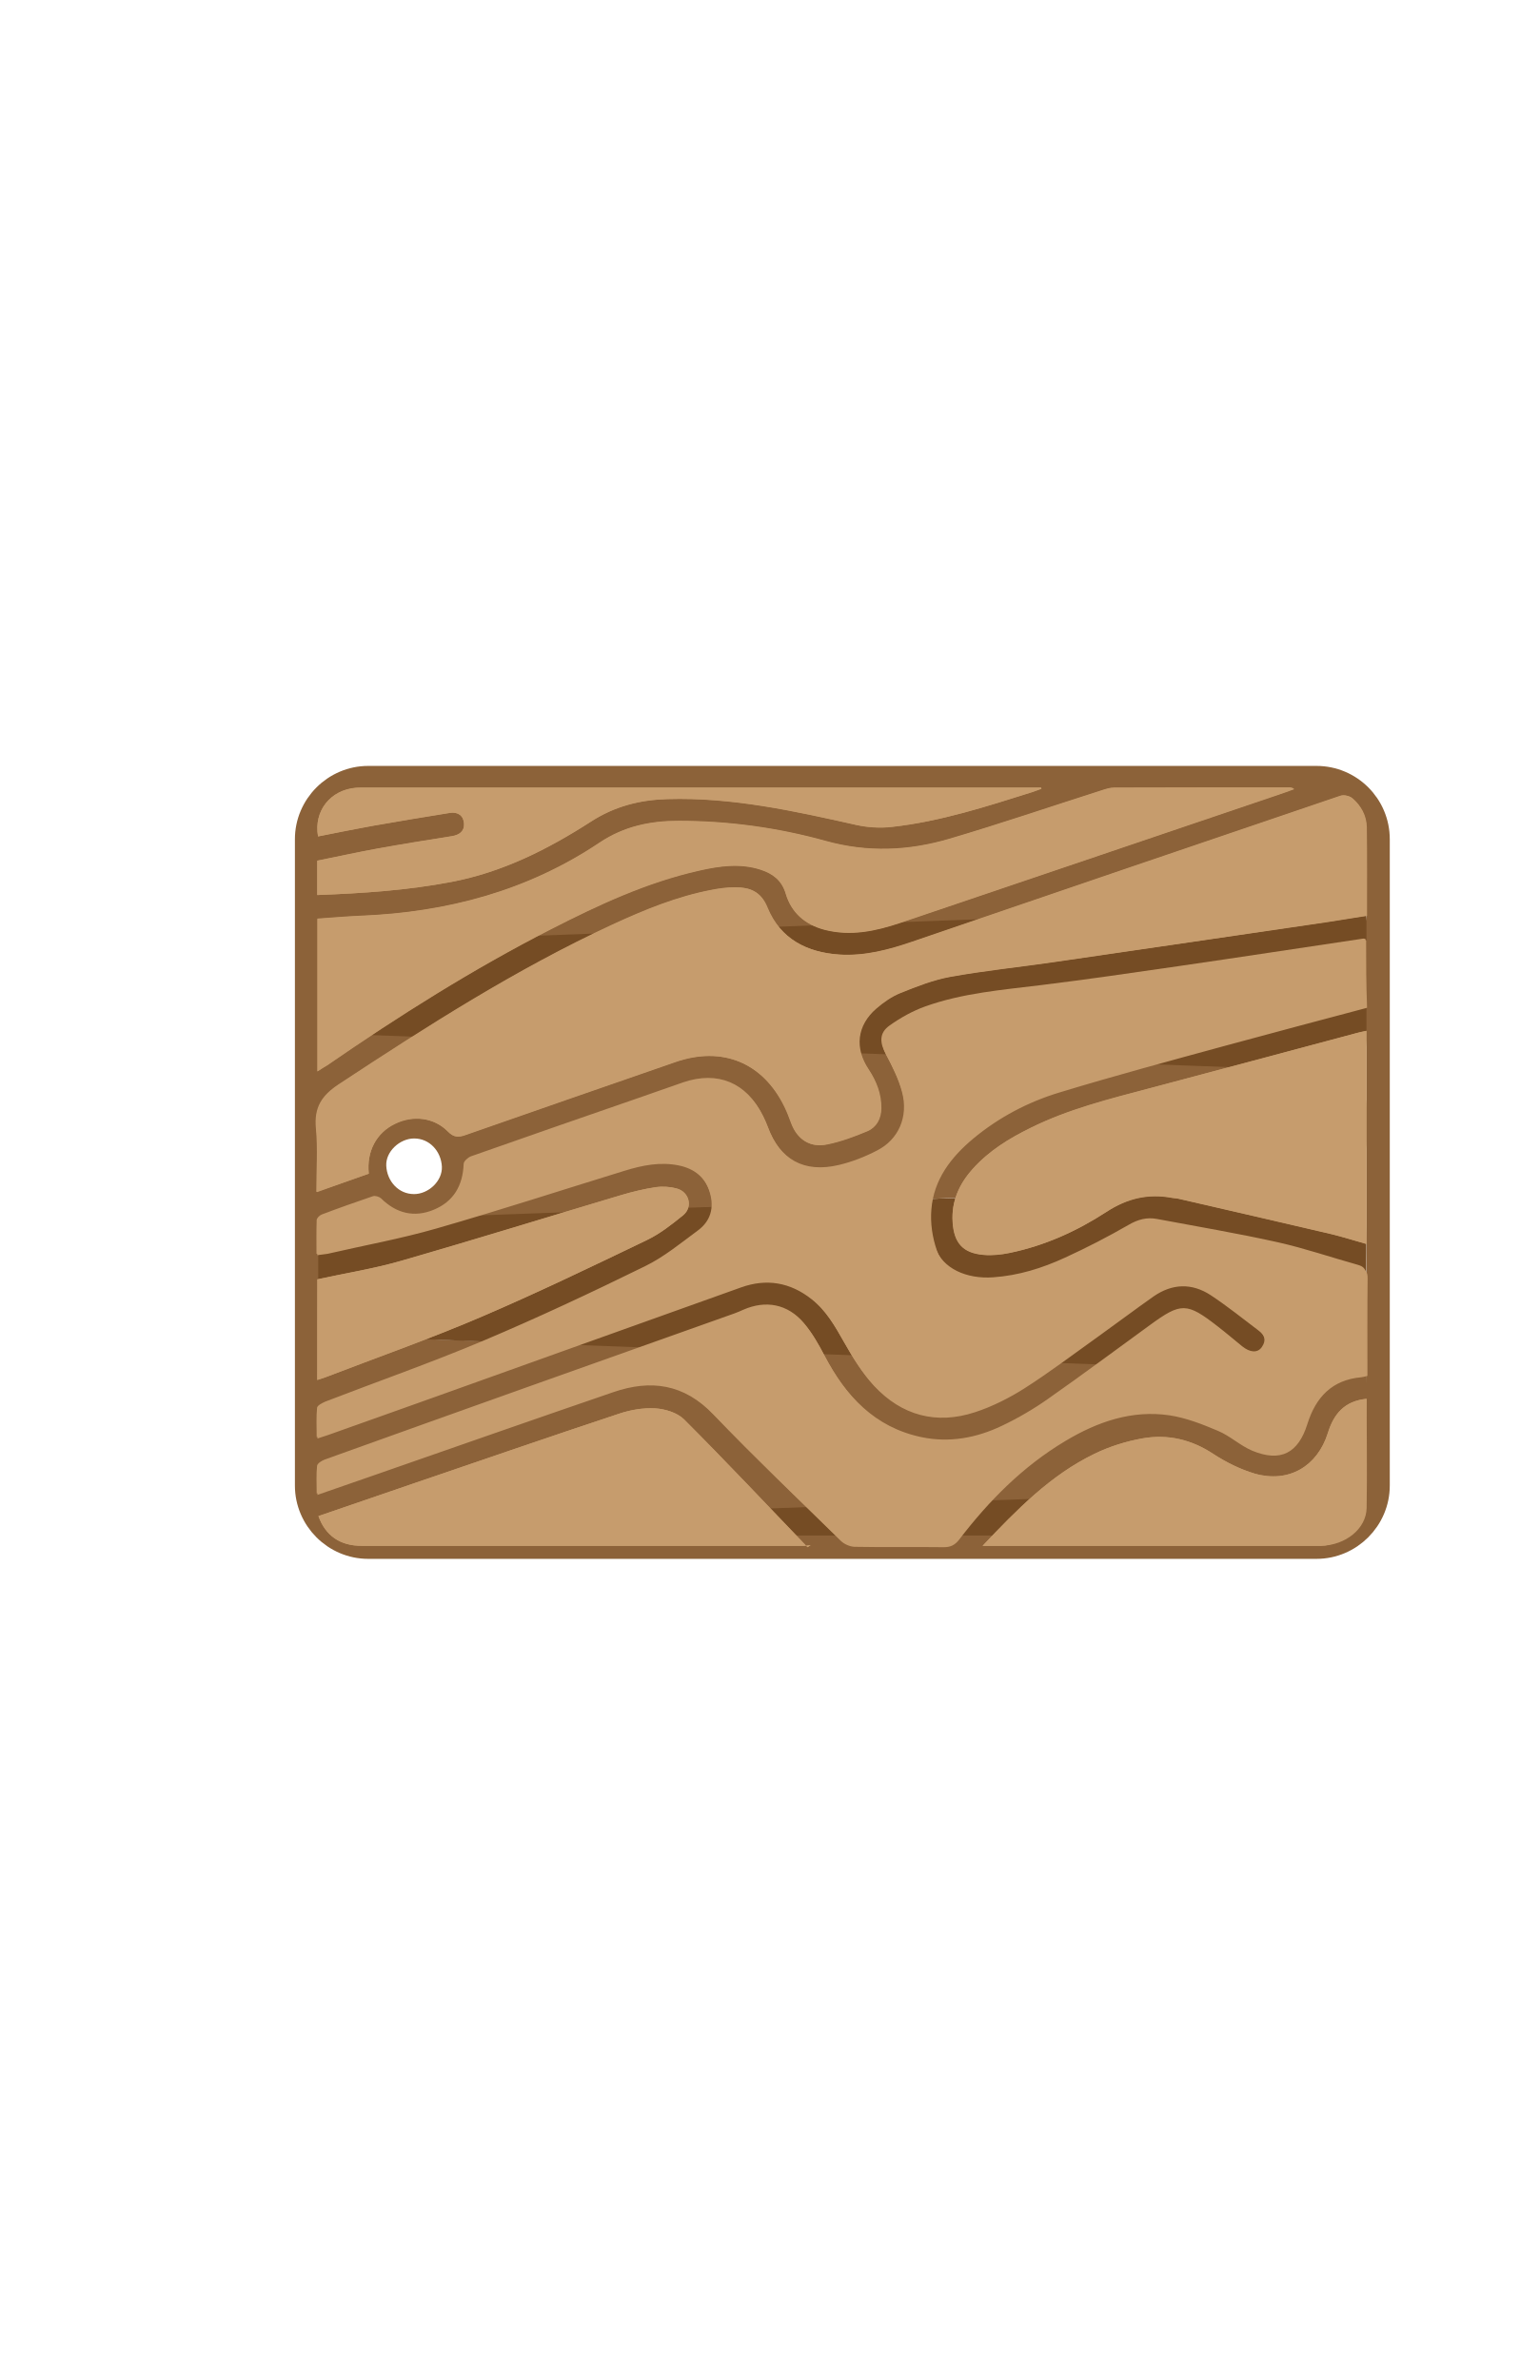
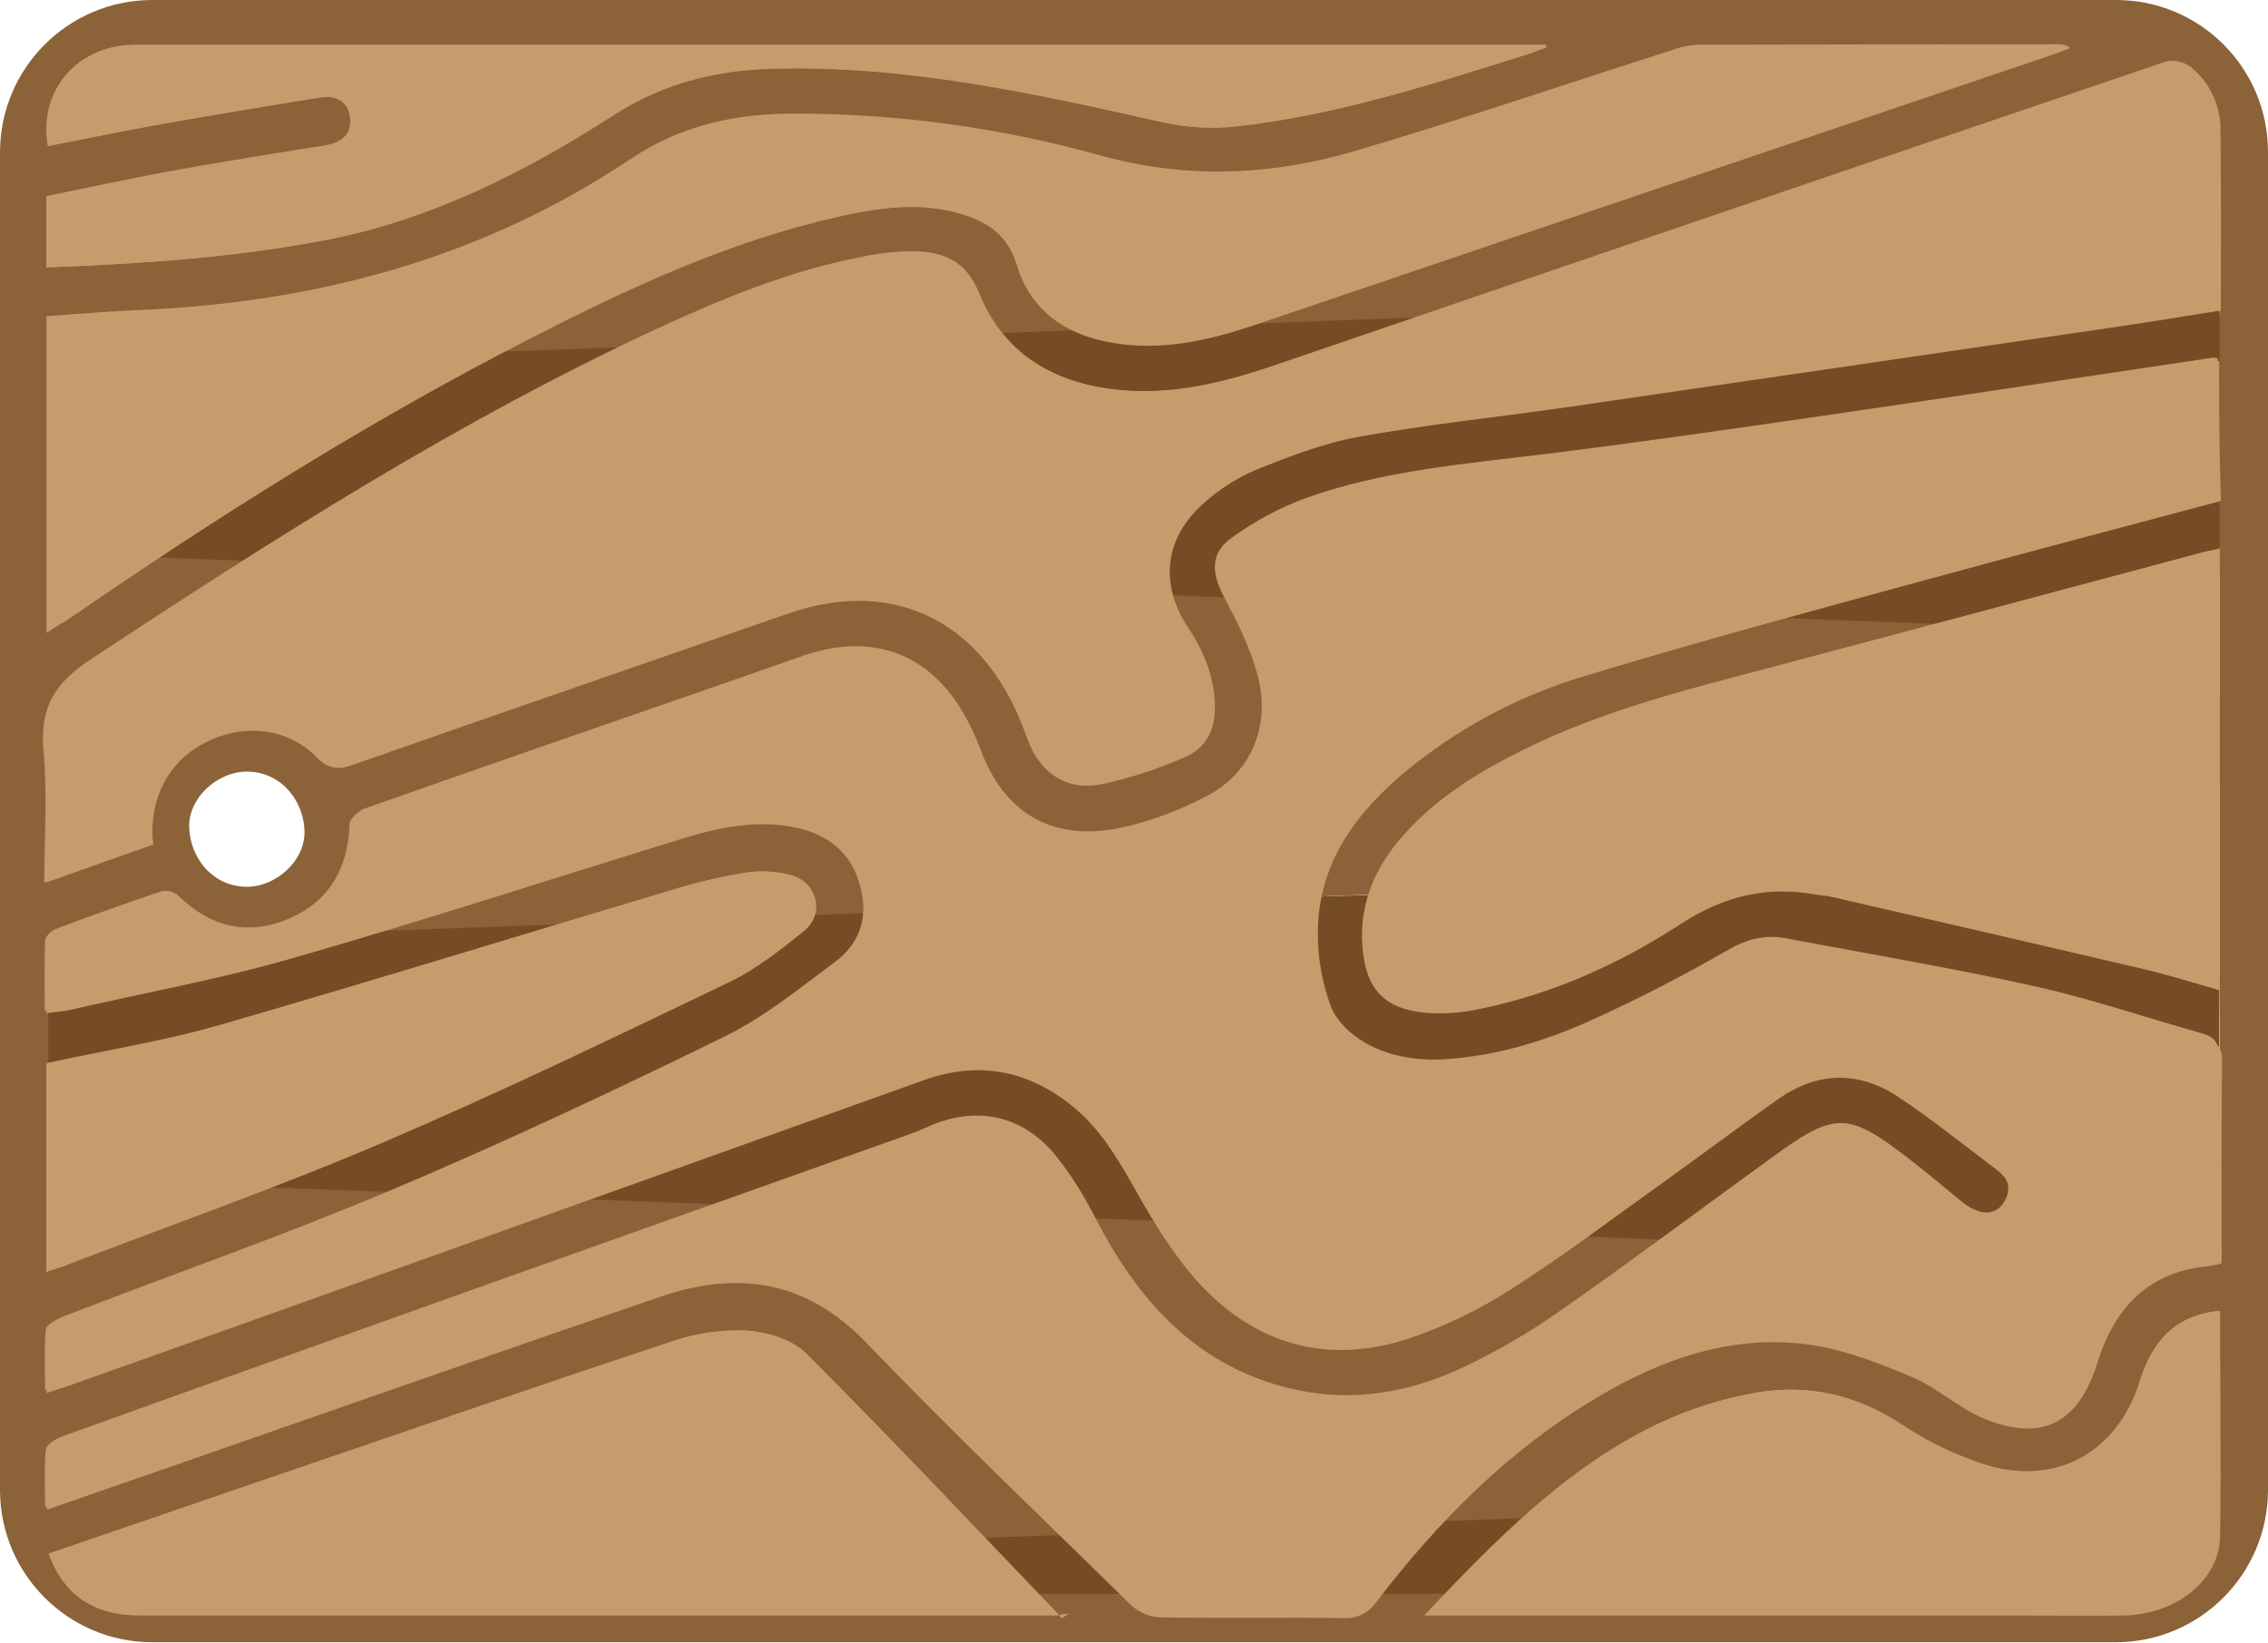
- <svg xmlns="http://www.w3.org/2000/svg" version="1.1" x="0px" y="0px" viewBox="0 0 792 1224" style="enable-background:new 0 0 792 1224;" xml:space="preserve">
-   <style type="text/css">
- 	.st0{fill:#754C24;}
- 	.st1{fill:#8C6239;}
- 	.st2{fill:none;stroke:#8C6239;stroke-width:12;stroke-miterlimit:10;}
- 	.st3{fill:#C69C6D;}
- </style>
-   <g id="Layer_2">
-     <path id="XMLID_9_" class="st0" d="M677.9,795.7c8.3,0,22-6.7,22-15h3c0-10.5,1.3-34.2-10.6-34.2l-508.2,15.1   c-11.9,0-20.6,8.6-20.6,19.1l16.5,8.9L677.9,795.7z" />
-     <path id="XMLID_8_" class="st1" d="M681.9,765.3l-507.7,18.6c-5.8,0.2-10.7-4.4-10.8-10.2c-0.2-10.6-0.3-22.2-0.3-31v-16.9   c0-11.9-1.3-38.6,10.6-38.6l508.2,17c11.9,0,21.1-9.2,21.1,2.6l0.5,35.9C703.5,754.6,693.8,765.3,681.9,765.3z" />
-     <path id="XMLID_5_" class="st0" d="M184,687.5l509.2,19c11.9,0,9.6-29.7,9.6-41.6V648c0-11.9,1.3-38.6-10.6-38.6l-508.2,17   c-11.9,0-20.6,9.7-20.6,21.6V665C163.5,676.8,172.2,687.5,184,687.5z" />
-     <path id="XMLID_18_" class="st1" d="M681.4,548l-508.2-17c-11.9,0-10.6,26.7-10.6,38.6v16.9c0,11.9,0.2,29,0.6,41.6l518.2-19   c11.9,0,21.6-10.7,21.6-22.6v-16.9C703,557.7,693.3,548,681.4,548z M213,620.1c-11.4,0-19.8-9.3-20.3-20.3   c-0.5-10.9,9.7-20.3,20.3-20.3c11.4,0,19.8,9.3,20.3,20.3C233.7,610.8,223.6,620.1,213,620.1z" />
-     <path id="XMLID_3_" class="st0" d="M184.6,532.1l509.2,19c11.9,0,9.6-29.7,9.6-41.6v-16.9c0-11.9,1.3-38.6-10.6-38.6l-508.2,17   c-11.9,0-21.6,9.7-21.6,21.6v16.9C163.1,521.3,172.8,532.1,184.6,532.1z" />
-     <path id="XMLID_2_" class="st1" d="M681.4,466.1l-509.2,19c-11.9,0-9.6-29.7-9.6-41.6v-16.9c0-11.9,9.7-21.6,21.6-21.6h497.2   c11.9,0,21.6,9.7,21.6,21.6v16.9C703,455.4,693.3,466.1,681.4,466.1z" />
-     <path id="XMLID_20_" class="st2" d="M677.2,399.9H189.4c-17.4,0-31.7,14.3-31.7,31.7V764c0,17.4,14.3,31.7,31.7,31.7h487.8   c17.4,0,31.7-14.3,31.7-31.7V431.6C708.9,414.1,694.7,399.9,677.2,399.9z M213,620.1c-11.4,0-19.8-9.3-20.3-20.3   c-0.5-10.9,9.7-20.3,20.3-20.3c11.4,0,19.8,9.3,20.3,20.3C233.7,610.8,223.6,620.1,213,620.1z" />
-   </g>
-   <g id="Layer_1">
-     <g id="XMLID_1_">
-       <g id="XMLID_342_">
-         <path id="XMLID_63_" class="st3" d="M702.8,483.6c-0.5-0.1-0.8-0.3-1.1-0.2c-31.8,4.7-63.5,9.6-95.3,14.2     c-23.4,3.4-46.8,6.8-70.3,9.7c-20.2,2.5-40.5,4.1-59.8,11c-6.5,2.3-12.7,5.8-18.3,9.8c-5.3,3.8-5,8.9-2,14.6     c3.3,6.3,6.6,12.8,8.4,19.6c3.4,12.7-1.8,24.5-12.9,30.1c-6.2,3.1-12.8,5.7-19.5,7.4c-18.1,4.3-30.5-2.7-36.9-20     c-0.7-1.9-1.5-3.7-2.4-5.5c-8.3-16.8-23-22.9-40.8-17c-7.6,2.5-15.1,5.3-22.6,7.9c-28.9,10-57.9,20-86.7,30.2     c-1.6,0.6-3.7,2.5-3.7,3.9c-0.4,11.1-5.2,19.4-15.5,23.6c-10.1,4.1-19.2,1.7-27-5.9c-0.9-0.9-3-1.5-4.2-1.1     c-8.8,2.9-17.6,6.1-26.3,9.4c-1.1,0.4-2.5,1.9-2.6,2.9c-0.3,5.6-0.1,11.3-0.1,17.3c2.1-0.3,3.8-0.4,5.4-0.7     c18.6-4.3,37.5-7.7,55.9-13c32.4-9.3,64.6-19.8,96.8-29.7c9.1-2.8,18.4-4.7,28-2.7c8.1,1.7,13.7,6.3,16.2,14.5     c2.4,8,0.4,14.7-6.1,19.6c-8.8,6.5-17.5,13.6-27.2,18.4c-27.5,13.4-55.2,26.5-83.4,38.4c-26.7,11.2-54,20.8-81,31.2     c-1.7,0.6-4.2,2-4.3,3.2c-0.5,4.8-0.2,9.7-0.2,15.1c2.4-0.8,4-1.3,5.5-1.8c18.2-6.5,36.4-12.9,54.5-19.4     c52.6-18.8,105.2-37.7,157.9-56.5c13.1-4.7,25.3-2.6,36.2,6c7.7,6,12.3,14.2,17,22.5c4.4,7.8,9.2,15.6,15.2,22.1     c14.2,15.3,32,20.1,51.9,13.6c8.9-2.9,17.6-7.3,25.5-12.3c13-8.3,25.4-17.7,38-26.7c9.5-6.8,18.8-13.8,28.3-20.5     c9.6-6.7,19.7-7.1,29.5-0.7c8.5,5.6,16.4,12,24.5,18.1c3.4,2.5,4.8,5.7,2.1,9.4c-2.2,3.1-6.1,2.8-10-0.5     c-4.3-3.5-8.5-7-12.8-10.4c-15.7-12.1-18.7-12.1-34.6-0.6c-17.4,12.6-34.6,25.5-52.2,37.8c-7.6,5.3-15.7,10.1-24.1,14.1     c-13,6.2-26.9,8.9-41.3,5.8c-24.2-5.1-39.1-21.3-50.1-42.3c-3-5.7-6.2-11.5-10.4-16.4c-8.3-9.8-19.5-11.9-31.2-6.8     c-1.5,0.7-3.1,1.3-4.6,1.9c-34.9,12.4-69.9,24.8-104.9,37.3c-35.3,12.6-70.5,25.1-105.7,37.8c-1.6,0.6-3.9,2-4,3.3     c-0.5,4.5-0.2,9.1-0.2,14.2c11-3.8,21.2-7.4,31.4-10.9c40.2-14,80.4-28.1,120.7-41.9c19.4-6.7,36.5-4.3,51.6,11.5     c21.3,22.2,43.7,43.5,65.7,65.1c1.7,1.6,4.5,2.8,6.8,2.9c15.3,0.3,30.7,0,46,0.2c3.5,0,5.7-1.1,7.9-3.9     c15.3-20,32.8-37.7,54.6-50.7c16.5-9.9,34.3-16.1,53.7-13.2c8.5,1.3,16.9,4.6,24.9,8c6.2,2.6,11.4,7.6,17.6,10.2     c14.5,6,23.6,1.3,28.3-13.7c4.3-13.8,12.7-22.8,27.8-24.1c1-0.1,1.9-0.4,3.1-0.7c0-16.8-0.1-33.4,0.1-50.1     c0.1-3.6-1.3-4.9-4.5-5.7c-13.6-3.8-27-8.5-40.8-11.5c-20.6-4.6-41.4-8.1-62.2-12c-5.2-1-9.8,0.2-14.6,3     c-10.6,6.2-21.6,11.8-32.8,16.9c-11.7,5.4-23.9,9.1-36.9,10.1c-13.9,1-26.1-4.6-29.8-15.3c-2.3-6.6-3.4-14.1-2.8-21     c1.2-15.3,10-26.8,21.5-36.4c13.1-10.9,28.1-18.8,44.2-23.7c28.3-8.6,56.9-16.3,85.5-24.1c24.2-6.6,48.5-13,72.9-19.5     C702.8,506.1,702.8,494.8,702.8,483.6z M189.7,603.6c-1.2-11.4,3.9-21,13.3-25.7c9.2-4.6,20.1-3.3,27.3,4     c3.1,3.2,5.5,2.9,9.1,1.7c35.9-12.6,71.9-25,107.9-37.5c24.1-8.3,45.1,0.3,56.2,23.2c1.3,2.7,2.4,5.5,3.4,8.3     c3.1,8.3,9.6,12.7,18.3,10.9c7.1-1.5,14-4,20.7-6.8c4.7-2,7.1-6.4,7.2-11.7c0.1-7.5-2.5-14-6.5-20.1c-7.4-11.1-6.1-22.7,3.9-31.3     c3.7-3.2,8-6.2,12.5-8c8.3-3.3,16.8-6.7,25.6-8.3c17.7-3.2,35.6-5,53.4-7.6c45.1-6.5,90.3-13.1,135.4-19.8     c8.5-1.2,16.9-2.7,25.5-4c0-15.6,0.1-30.6-0.1-45.6c-0.1-5.9-2.9-11-7.3-14.8c-1.4-1.2-4.3-1.9-6-1.3     c-73.4,24.9-146.7,49.9-220.1,75c-12.2,4.2-24.6,7.5-37.6,6.7c-16.9-1.1-30.6-8.1-37.2-24.2c-3.4-8.4-9-10.4-16.6-10.4     c-4,0-8,0.5-11.9,1.3c-18,3.4-34.7,10.3-51.2,17.9c-49.4,22.9-95.1,52.1-140.5,82c-9,5.9-12.9,12-11.9,22.8     c1,10.6,0.2,21.5,0.2,32.7C172.3,609.7,180.9,606.7,189.7,603.6z M163.3,551c1.9-1.3,3.5-2.2,4.9-3.2c37-25.6,75-49.5,115.1-70     c24.5-12.5,49.3-24.2,76.3-30.2c10.4-2.3,21.1-3.9,31.6-0.5c6.2,2,11,5.4,13,12.4c2.9,9.8,10,15.9,19.9,18.5     c13.5,3.5,26.5,0.7,39.2-3.6c64.8-21.9,129.5-43.8,194.2-65.8c2.7-0.9,5.4-1.9,8.2-2.9c-1-0.7-1.8-0.8-2.6-0.8c-30,0-60,0-90,0.1     c-2.2,0-4.5,0.8-6.7,1.5c-26,8.3-51.8,17.1-77.9,24.8c-21,6.2-42.1,7.2-63.9,1.1c-24.5-6.8-49.9-10.3-75.5-10.3     c-14.6,0-28.1,2.8-40.7,11.2c-37,24.8-78.4,35.8-122.5,37.6c-7.6,0.3-15.1,1-22.6,1.5C163.3,498.9,163.3,524.6,163.3,551z      M702.9,639.7c0-36.8,0-72.9,0-109.6c-1.9,0.4-3.4,0.7-4.8,1.1c-35.5,9.5-71,19-106.5,28.4c-20.9,5.5-41.9,10.7-61.4,20.4     c-11,5.4-21.3,11.7-29.6,20.9c-7.1,7.8-11.3,16.8-10.5,27.6c0.7,10.7,5.3,15.9,15.9,16.8c4.4,0.4,9-0.1,13.4-1     c18-3.7,34.6-11.2,49.8-21.1c10.8-7.1,21.6-9.6,33.9-7.2c1.1,0.2,2.3,0.2,3.5,0.5c26.1,6,52.1,12,78.2,18.1     C690.7,636.1,696.6,638,702.9,639.7 M163.8,779.7c3.6,10.1,11.2,15.3,22.2,15.3c76,0,152,0,227.9,0c1,0,2.1-0.2,3.1-0.4     c-0.5,0.4-1.1,0.7-1.6,1.1c-21.1-22-42-44.2-63.5-65.7c-3.5-3.5-9.8-5.4-14.9-5.7c-6.3-0.4-13,0.8-19,2.9     c-35.4,11.7-70.6,23.9-105.8,35.9C196.2,768.6,180.2,774.1,163.8,779.7z M703,719.4c-11.5,1.1-16.9,7.9-19.9,17.6     c-5.4,17.2-20.2,25.8-37.5,20.9c-7.5-2.2-14.9-5.9-21.5-10.2c-11.2-7.4-23.3-10.2-36.1-8c-8.6,1.5-17.2,4.2-25,8     c-22.5,10.9-39.7,28.5-57.5,47.3c3,0,4.8,0,6.6,0c46.8,0,93.7,0,140.5,0c9,0,18,0.1,27,0c12.5-0.3,23.2-8.7,23.4-19.5     C703.3,757,703,738.5,703,719.4 M163.2,460.3c23.5-0.9,46.3-2.4,69-6.7c26.3-5,49.7-16.8,71.9-31.1c12.1-7.8,25.1-11.1,39.2-11.5     c33.1-1,65.2,6.1,97.2,13.3c5.9,1.3,12.3,1.7,18.3,1c24.9-2.8,48.7-10.5,72.5-18c1.5-0.5,2.9-1.1,4.4-1.6     c-0.1-0.2-0.1-0.4-0.2-0.6c-1.3,0-2.6,0-4,0c-114.8,0-229.6,0-344.4,0c-1.3,0-2.7,0-4,0.1c-13.2,1.1-21.8,12-19.5,25     c9.5-1.9,18.9-3.8,28.4-5.5c13.1-2.3,26.2-4.5,39.4-6.6c4.1-0.7,7.1,1.4,7.3,5.6c0.2,3.9-2.4,5.8-6.3,6.4     c-12.7,2-25.3,4.1-37.9,6.3c-10.4,1.9-20.8,4.2-31.3,6.3C163.2,448.6,163.2,454.1,163.2,460.3z M163.2,709.7     c1.9-0.6,3.1-1,4.4-1.5c26.5-10.2,53.4-19.7,79.5-30.8c28.9-12.3,57.2-26,85.5-39.6c6.8-3.3,13-8.1,18.9-12.9     c5.1-4.2,3.1-11.9-3.3-13.7c-3.4-0.9-7.3-1.2-10.8-0.7c-6.1,0.9-12.1,2.4-17.9,4.1c-37.6,11.2-75.1,22.8-112.8,33.7     c-14.1,4.1-28.8,6.4-43.4,9.6C163.2,674.9,163.2,692,163.2,709.7z" />
+ <svg xmlns="http://www.w3.org/2000/svg" viewBox="0 0 563.2 407.8">
+   <defs>
+     <style>.cls-1{fill:#754c24;}.cls-2{fill:#8c6239;}.cls-3{fill:none;stroke:#8c6239;stroke-miterlimit:10;stroke-width:12px;}.cls-4{fill:#c69c6d;}</style>
+   </defs>
+   <g id="Layer_2" data-name="Layer 2">
+     <g id="Layer_1-2" data-name="Layer 1">
+       <g id="Layer_2-2" data-name="Layer 2">
+         <path id="_Path_" data-name="&lt;Path&gt;" class="cls-1" d="M526.2,401.8c8.3,0,22-6.7,22-15h3c0-10.5,1.3-34.2-10.6-34.2L32.4,367.7c-11.9,0-20.6,8.6-20.6,19.1l16.5,8.9Z" />
+         <path id="_Path_2" data-name="&lt;Path&gt;" class="cls-2" d="M530.2,371.4,22.5,390a10.44,10.44,0,0,1-10.8-10.2c-.2-10.6-.3-22.2-.3-31V331.9c0-11.9-1.3-38.6,10.6-38.6l508.2,17c11.9,0,21.1-9.2,21.1,2.6l.5,35.9C551.8,360.7,542.1,371.4,530.2,371.4Z" />
+         <path id="_Path_3" data-name="&lt;Path&gt;" class="cls-1" d="M32.3,293.6l509.2,19c11.9,0,9.6-29.7,9.6-41.6V254.1c0-11.9,1.3-38.6-10.6-38.6l-508.2,17c-11.9,0-20.6,9.7-20.6,21.6v17C11.8,282.9,20.5,293.6,32.3,293.6Z" />
+         <path id="_Compound_Path_" data-name="&lt;Compound Path&gt;" class="cls-2" d="M529.7,154.1l-508.2-17c-11.9,0-10.6,26.7-10.6,38.6v16.9c0,11.9.2,29,.6,41.6l518.2-19c11.9,0,21.6-10.7,21.6-22.6V175.7A21.64,21.64,0,0,0,529.7,154.1ZM61.3,226.2c-11.4,0-19.8-9.3-20.3-20.3s9.7-20.3,20.3-20.3c11.4,0,19.8,9.3,20.3,20.3S71.9,226.2,61.3,226.2Z" />
+         <path id="_Path_4" data-name="&lt;Path&gt;" class="cls-1" d="M32.9,138.2l509.2,19c11.9,0,9.6-29.7,9.6-41.6V98.7c0-11.9,1.3-38.6-10.6-38.6L32.9,77.1A21.64,21.64,0,0,0,11.3,98.7v16.9C11.4,127.4,21.1,138.2,32.9,138.2Z" />
+         <path id="_Path_5" data-name="&lt;Path&gt;" class="cls-2" d="M529.7,72.2,20.5,91.2c-11.9,0-9.6-29.7-9.6-41.6V32.7A21.64,21.64,0,0,1,32.5,11.1H529.7a21.64,21.64,0,0,1,21.6,21.6V49.6C551.3,61.5,541.6,72.2,529.7,72.2Z" />
+         <path id="_Compound_Path_2" data-name="&lt;Compound Path&gt;" class="cls-3" d="M525.5,6H37.7A31.84,31.84,0,0,0,6,37.7V370.1a31.84,31.84,0,0,0,31.7,31.7H525.5a31.84,31.84,0,0,0,31.7-31.7V37.7A31.71,31.71,0,0,0,525.5,6ZM61.3,226.2c-11.4,0-19.8-9.3-20.3-20.3s9.7-20.3,20.3-20.3c11.4,0,19.8,9.3,20.3,20.3S71.9,226.2,61.3,226.2Z" />
      </g>
-       <path id="XMLID_284_" class="st3" d="M703,706.9c-1.2,0.3-2.2,0.6-3.1,0.7c-15.1,1.3-23.5,10.3-27.8,24.1    c-4.7,15-13.7,19.7-28.3,13.7c-6.2-2.6-11.4-7.5-17.6-10.2c-8-3.4-16.4-6.8-24.9-8c-19.5-2.9-37.2,3.4-53.7,13.2    c-21.8,13-39.3,30.8-54.6,50.7c-2.1,2.8-4.3,3.9-7.9,3.9c-15.3-0.2-30.7,0-46-0.2c-2.3,0-5.2-1.2-6.8-2.9    c-22.1-21.5-44.4-42.8-65.7-65.1c-15.1-15.7-32.2-18.1-51.6-11.5c-40.3,13.8-80.5,27.9-120.7,41.9c-10.2,3.5-20.4,7.1-31.4,10.9    c0-5.1-0.3-9.7,0.2-14.2c0.1-1.3,2.4-2.7,4-3.3c35.2-12.7,70.5-25.2,105.7-37.8c34.9-12.4,69.9-24.9,104.9-37.3    c1.6-0.6,3.1-1.2,4.6-1.9c11.6-5.1,22.9-3,31.2,6.8c4.1,4.9,7.4,10.6,10.4,16.4c11,21,25.9,37.2,50.1,42.3    c14.4,3,28.3,0.4,41.3-5.8c8.4-4,16.5-8.7,24.1-14.1c17.6-12.3,34.8-25.2,52.2-37.8c15.9-11.6,18.9-11.6,34.6,0.6    c4.4,3.4,8.5,6.9,12.8,10.4c4,3.2,7.8,3.5,10,0.5c2.7-3.8,1.3-6.9-2.1-9.4c-8.1-6.1-16-12.5-24.5-18.1c-9.7-6.4-19.9-6-29.5,0.7    c-9.5,6.7-18.8,13.8-28.3,20.5c-12.6,9-25,18.4-38,26.7c-7.9,5-16.6,9.4-25.5,12.3c-19.9,6.5-37.7,1.6-51.9-13.6    c-6-6.5-10.8-14.3-15.2-22.1c-4.7-8.3-9.4-16.6-17-22.5c-11-8.5-23.1-10.7-36.2-6c-52.6,18.8-105.3,37.6-157.9,56.5    c-18.2,6.5-36.4,13-54.5,19.4c-1.5,0.6-3.1,1-5.5,1.8c0-5.3-0.3-10.2,0.2-15.1c0.1-1.2,2.7-2.5,4.3-3.2c27-10.4,54.4-20,81-31.2    c28.2-11.9,55.9-24.9,83.4-38.4c9.8-4.8,18.4-11.9,27.2-18.4c6.5-4.8,8.5-11.6,6.1-19.6c-2.4-8.2-8-12.8-16.2-14.5    c-9.6-2.1-18.9-0.1-28,2.7c-32.3,9.9-64.4,20.4-96.8,29.7c-18.4,5.3-37.2,8.8-55.9,13c-1.6,0.4-3.2,0.5-5.4,0.7    c0-6-0.1-11.7,0.1-17.3c0-1,1.5-2.5,2.6-2.9c8.7-3.3,17.5-6.4,26.3-9.4c1.2-0.4,3.2,0.2,4.2,1.1c7.8,7.7,17,10,27,5.9    c10.3-4.2,15.1-12.5,15.5-23.6c0-1.4,2.2-3.3,3.7-3.9c28.9-10.2,57.8-20.2,86.7-30.2c7.5-2.6,15.1-5.3,22.6-7.9    c17.8-6,32.5,0.2,40.8,17c0.9,1.8,1.7,3.6,2.4,5.5c6.4,17.3,18.9,24.3,36.9,20c6.7-1.6,13.4-4.2,19.5-7.4    c11.1-5.6,16.3-17.4,12.9-30.1c-1.8-6.8-5-13.3-8.4-19.6c-3.1-5.8-3.4-10.8,2-14.6c5.6-4,11.9-7.5,18.3-9.8    c19.3-6.9,39.6-8.5,59.8-11c23.5-2.9,46.9-6.3,70.3-9.7c31.8-4.6,63.6-9.5,95.3-14.2c0.3,0,0.6,0.1,1.1,0.2c0,11.2,0,22.5,0,34    c-24.4,6.5-48.7,12.8-72.9,19.5c-28.5,7.8-57.2,15.5-85.5,24.1c-16.1,4.9-31.1,12.7-44.2,23.7c-11.5,9.6-20.3,21.1-21.5,36.4    c-0.5,6.9,0.6,14.4,2.8,21c3.7,10.7,16,16.3,29.8,15.3c13-0.9,25.2-4.7,36.9-10.1c11.2-5.1,22.2-10.8,32.8-16.9    c4.8-2.8,9.4-4,14.6-3c20.7,3.9,41.6,7.4,62.2,12c13.8,3.1,27.2,7.7,40.8,11.5c3.2,0.9,4.5,2.1,4.5,5.7    C702.9,673.4,703,690.1,703,706.9" />
-       <path id="XMLID_283_" class="st3" d="M189.7,603.6c-8.8,3.1-17.4,6.2-26.7,9.5c0-11.3,0.8-22.1-0.2-32.7    c-1-10.7,2.9-16.8,11.9-22.8c45.4-29.9,91-59.1,140.5-82c16.5-7.6,33.2-14.5,51.2-17.9c3.9-0.7,7.9-1.3,11.9-1.3    c7.5,0,13.2,2,16.6,10.4c6.6,16.1,20.3,23.1,37.2,24.2c13,0.8,25.4-2.5,37.6-6.7c73.3-25.1,146.7-50.1,220.1-75    c1.7-0.6,4.6,0.1,6,1.3c4.4,3.8,7.2,8.9,7.3,14.8c0.2,15,0.1,30,0.1,45.6c-8.5,1.3-17,2.8-25.5,4c-45.1,6.6-90.3,13.2-135.4,19.8    c-17.8,2.6-35.7,4.4-53.4,7.6c-8.7,1.6-17.2,4.9-25.6,8.3c-4.5,1.8-8.8,4.8-12.5,8c-10,8.7-11.3,20.3-3.9,31.3    c4,6.1,6.6,12.6,6.5,20.1c-0.1,5.3-2.5,9.7-7.2,11.7c-6.7,2.8-13.6,5.4-20.7,6.8c-8.7,1.8-15.2-2.6-18.3-10.9    c-1.1-2.8-2.1-5.6-3.4-8.3c-11.1-22.9-32.2-31.5-56.2-23.2c-36,12.5-72,24.9-107.9,37.5c-3.6,1.3-6,1.5-9.1-1.7    c-7.2-7.3-18.1-8.5-27.3-4C193.6,582.6,188.5,592.2,189.7,603.6z" />
-       <path id="XMLID_282_" class="st3" d="M163.3,551c0-26.3,0-52.1,0-78.4c7.5-0.5,15.1-1.2,22.6-1.5c44.1-1.9,85.5-12.8,122.5-37.6    c12.5-8.4,26.1-11.3,40.7-11.2c25.6,0,51,3.5,75.5,10.3c21.8,6,42.9,5.1,63.9-1.1c26.1-7.7,51.9-16.5,77.9-24.8    c2.2-0.7,4.5-1.5,6.7-1.5c30-0.1,60-0.1,90-0.1c0.8,0,1.6,0.1,2.6,0.8c-2.7,1-5.4,2-8.2,2.9c-64.7,21.9-129.5,43.9-194.2,65.8    c-12.8,4.3-25.7,7.1-39.2,3.6c-9.9-2.6-17-8.7-19.9-18.5c-2.1-7-6.8-10.4-13-12.4c-10.5-3.4-21.1-1.9-31.6,0.5    c-27,6.1-51.9,17.7-76.3,30.2c-40.1,20.5-78.1,44.5-115.1,70C166.7,548.8,165.2,549.7,163.3,551z" />
-       <path id="XMLID_281_" class="st3" d="M702.9,530.2c0,36.7,0,72.8,0,109.6c-6.3-1.8-12.2-3.7-18.2-5.1c-26-6.1-52.1-12.1-78.2-18.1    c-1.1-0.3-2.3-0.3-3.5-0.5c-12.3-2.3-23.1,0.2-33.9,7.2c-15.2,9.9-31.8,17.4-49.8,21.1c-4.3,0.9-9,1.4-13.4,1    c-10.6-0.9-15.2-6.1-15.9-16.8c-0.7-10.8,3.5-19.8,10.5-27.6c8.3-9.2,18.6-15.5,29.6-20.9c19.5-9.6,40.5-14.8,61.4-20.4    c35.5-9.4,71-18.9,106.5-28.4C699.5,530.9,701,530.6,702.9,530.2z" />
-       <path id="XMLID_280_" class="st3" d="M163.8,779.7c16.3-5.6,32.3-11.1,48.4-16.6c35.3-12,70.5-24.2,105.8-35.9    c6-2,12.7-3.2,19-2.9c5.1,0.3,11.4,2.2,14.9,5.7c21.5,21.5,42.4,43.7,63.5,65.7c0.5-0.4,1.1-0.7,1.6-1.1c-1,0.1-2.1,0.4-3.1,0.4    c-76,0-152,0-227.9,0C175,795,167.4,789.8,163.8,779.7z" />
-       <path id="XMLID_6_" class="st3" d="M703,719.4C702.9,719.4,702.9,719.4,703,719.4c0,0.1,0,0.2,0,0.3    C703,719.6,703,719.5,703,719.4z" />
-       <path id="XMLID_7_" class="st3" d="M702.9,719.4c-11.4,1.1-16.9,7.9-19.9,17.6c-5.4,17.2-20.2,25.8-37.5,20.9    c-7.5-2.2-14.9-5.9-21.5-10.2c-11.2-7.4-23.3-10.2-36.1-8c-8.6,1.5-17.2,4.2-25,8c-22.5,10.9-39.7,28.5-57.5,47.3c3,0,4.8,0,6.6,0    c46.8,0,93.7,0,140.5,0c9,0,18,0.1,27,0c9.9-0.2,18.2-8.8,18.4-19.5c0.4-18.4,5.1-36.8,5.1-55.7    C702.9,719.6,702.9,719.5,702.9,719.4z" />
-       <path id="XMLID_278_" class="st3" d="M163.2,460.3c0-6.2,0-11.6,0-17.7c10.5-2.1,20.8-4.4,31.3-6.3c12.6-2.3,25.3-4.3,37.9-6.3    c3.8-0.6,6.5-2.5,6.3-6.4c-0.2-4.2-3.2-6.2-7.3-5.6c-13.1,2.1-26.3,4.3-39.4,6.6c-9.5,1.7-18.9,3.7-28.4,5.5    c-2.3-13,6.3-23.9,19.5-25c1.3-0.1,2.7-0.1,4-0.1c114.8,0,229.6,0,344.4,0c1.3,0,2.6,0,4,0c0.1,0.2,0.1,0.4,0.2,0.6    c-1.5,0.5-2.9,1.1-4.4,1.6c-23.8,7.5-47.6,15.3-72.5,18c-6,0.7-12.4,0.3-18.3-1c-32-7.2-64-14.3-97.2-13.3    c-14.1,0.4-27.1,3.7-39.2,11.5c-22.2,14.3-45.6,26.1-71.9,31.1C209.5,457.9,186.7,459.4,163.2,460.3z" />
-       <path id="XMLID_277_" class="st3" d="M163.2,709.7c0-17.7,0-34.8,0-51.7c14.6-3.2,29.3-5.5,43.4-9.6    c37.7-10.8,75.2-22.5,112.8-33.7c5.9-1.8,11.9-3.2,17.9-4.1c3.5-0.5,7.4-0.3,10.8,0.7c6.4,1.7,8.4,9.4,3.3,13.7    c-5.9,4.8-12.1,9.7-18.9,12.9c-28.3,13.6-56.6,27.2-85.5,39.6c-26.1,11.2-53,20.6-79.5,30.8C166.3,708.7,165.1,709.1,163.2,709.7z    " />
+       <g id="Layer_1-3" data-name="Layer 1">
+         <g id="_Group_" data-name="&lt;Group&gt;">
+           <g id="_Group_2" data-name="&lt;Group&gt;">
+             <path id="_Compound_Path_3" data-name="&lt;Compound Path&gt;" class="cls-4" d="M551.1,89.7c-.5-.1-.8-.3-1.1-.2-31.8,4.7-63.5,9.6-95.3,14.2-23.4,3.4-46.8,6.8-70.3,9.7-20.2,2.5-40.5,4.1-59.8,11a75,75,0,0,0-18.3,9.8c-5.3,3.8-5,8.9-2,14.6,3.3,6.3,6.6,12.8,8.4,19.6,3.4,12.7-1.8,24.5-12.9,30.1a97.84,97.84,0,0,1-19.5,7.4c-18.1,4.3-30.5-2.7-36.9-20a53.8,53.8,0,0,0-2.4-5.5c-8.3-16.8-23-22.9-40.8-17-7.6,2.5-15.1,5.3-22.6,7.9-28.9,10-57.9,20-86.7,30.2-1.6.6-3.7,2.5-3.7,3.9-.4,11.1-5.2,19.4-15.5,23.6-10.1,4.1-19.2,1.7-27-5.9a5,5,0,0,0-4.2-1.1c-8.8,2.9-17.6,6.1-26.3,9.4a4.62,4.62,0,0,0-2.6,2.9c-.3,5.6-.1,11.3-.1,17.3,2.1-.3,3.8-.4,5.4-.7,18.6-4.3,37.5-7.7,55.9-13,32.4-9.3,64.6-19.8,96.8-29.7,9.1-2.8,18.4-4.7,28-2.7,8.1,1.7,13.7,6.3,16.2,14.5,2.4,8,.4,14.7-6.1,19.6-8.8,6.5-17.5,13.6-27.2,18.4-27.5,13.4-55.2,26.5-83.4,38.4-26.7,11.2-54,20.8-81,31.2-1.7.6-4.2,2-4.3,3.2-.5,4.8-.2,9.7-.2,15.1,2.4-.8,4-1.3,5.5-1.8,18.2-6.5,36.4-12.9,54.5-19.4q78.9-28.2,157.9-56.5c13.1-4.7,25.3-2.6,36.2,6,7.7,6,12.3,14.2,17,22.5,4.4,7.8,9.2,15.6,15.2,22.1,14.2,15.3,32,20.1,51.9,13.6a115.31,115.31,0,0,0,25.5-12.3c13-8.3,25.4-17.7,38-26.7,9.5-6.8,18.8-13.8,28.3-20.5s19.7-7.1,29.5-.7c8.5,5.6,16.4,12,24.5,18.1,3.4,2.5,4.8,5.7,2.1,9.4-2.2,3.1-6.1,2.8-10-.5-4.3-3.5-8.5-7-12.8-10.4-15.7-12.1-18.7-12.1-34.6-.6-17.4,12.6-34.6,25.5-52.2,37.8A170.58,170.58,0,0,1,364,340.1c-13,6.2-26.9,8.9-41.3,5.8-24.2-5.1-39.1-21.3-50.1-42.3-3-5.7-6.2-11.5-10.4-16.4-8.3-9.8-19.5-11.9-31.2-6.8-1.5.7-3.1,1.3-4.6,1.9q-52.35,18.6-104.9,37.3C86.2,332.2,51,344.7,15.8,357.4c-1.6.6-3.9,2-4,3.3-.5,4.5-.2,9.1-.2,14.2,11-3.8,21.2-7.4,31.4-10.9,40.2-14,80.4-28.1,120.7-41.9,19.4-6.7,36.5-4.3,51.6,11.5,21.3,22.2,43.7,43.5,65.7,65.1a11.58,11.58,0,0,0,6.8,2.9c15.3.3,30.7,0,46,.2a9,9,0,0,0,7.9-3.9c15.3-20,32.8-37.7,54.6-50.7,16.5-9.9,34.3-16.1,53.7-13.2,8.5,1.3,16.9,4.6,24.9,8,6.2,2.6,11.4,7.6,17.6,10.2,14.5,6,23.6,1.3,28.3-13.7,4.3-13.8,12.7-22.8,27.8-24.1a22.24,22.24,0,0,0,3.1-.7c0-16.8-.1-33.4.1-50.1.1-3.6-1.3-4.9-4.5-5.7-13.6-3.8-27-8.5-40.8-11.5-20.6-4.6-41.4-8.1-62.2-12-5.2-1-9.8.2-14.6,3a362.52,362.52,0,0,1-32.8,16.9c-11.7,5.4-23.9,9.1-36.9,10.1-13.9,1-26.1-4.6-29.8-15.3a51.89,51.89,0,0,1-2.8-21c1.2-15.3,10-26.8,21.5-36.4A126.3,126.3,0,0,1,393.1,168c28.3-8.6,56.9-16.3,85.5-24.1,24.2-6.6,48.5-13,72.9-19.5C551.1,112.2,551.1,100.9,551.1,89.7ZM38,209.7c-1.2-11.4,3.9-21,13.3-25.7,9.2-4.6,20.1-3.3,27.3,4,3.1,3.2,5.5,2.9,9.1,1.7,35.9-12.6,71.9-25,107.9-37.5,24.1-8.3,45.1.3,56.2,23.2a85.06,85.06,0,0,1,3.4,8.3c3.1,8.3,9.6,12.7,18.3,10.9a116.62,116.62,0,0,0,20.7-6.8c4.7-2,7.1-6.4,7.2-11.7.1-7.5-2.5-14-6.5-20.1-7.4-11.1-6.1-22.7,3.9-31.3a45.89,45.89,0,0,1,12.5-8c8.3-3.3,16.8-6.7,25.6-8.3,17.7-3.2,35.6-5,53.4-7.6Q458,91.05,525.7,81c8.5-1.2,16.9-2.7,25.5-4,0-15.6.1-30.6-.1-45.6a19.87,19.87,0,0,0-7.3-14.8,7.23,7.23,0,0,0-6-1.3q-110.1,37.35-220.1,75c-12.2,4.2-24.6,7.5-37.6,6.7-16.9-1.1-30.6-8.1-37.2-24.2-3.4-8.4-9-10.4-16.6-10.4a59.41,59.41,0,0,0-11.9,1.3c-18,3.4-34.7,10.3-51.2,17.9-49.4,22.9-95.1,52.1-140.5,82-9,5.9-12.9,12-11.9,22.8,1,10.6.2,21.5.2,32.7C20.6,215.8,29.2,212.8,38,209.7ZM11.6,157.1c1.9-1.3,3.5-2.2,4.9-3.2,37-25.6,75-49.5,115.1-70,24.5-12.5,49.3-24.2,76.3-30.2,10.4-2.3,21.1-3.9,31.6-.5,6.2,2,11,5.4,13,12.4,2.9,9.8,10,15.9,19.9,18.5,13.5,3.5,26.5.7,39.2-3.6q97.2-32.85,194.2-65.8c2.7-.9,5.4-1.9,8.2-2.9a4.11,4.11,0,0,0-2.6-.8q-45,0-90,.1a23.12,23.12,0,0,0-6.7,1.5c-26,8.3-51.8,17.1-77.9,24.8-21,6.2-42.1,7.2-63.9,1.1a282.35,282.35,0,0,0-75.5-10.3c-14.6,0-28.1,2.8-40.7,11.2C119.7,64.2,78.3,75.2,34.2,77c-7.6.3-15.1,1-22.6,1.5C11.6,105,11.6,130.7,11.6,157.1Zm539.6,88.7V136.2c-1.9.4-3.4.7-4.8,1.1q-53.25,14.25-106.5,28.4c-20.9,5.5-41.9,10.7-61.4,20.4-11,5.4-21.3,11.7-29.6,20.9-7.1,7.8-11.3,16.8-10.5,27.6s5.3,15.9,15.9,16.8a46.67,46.67,0,0,0,13.4-1c18-3.7,34.6-11.2,49.8-21.1,10.8-7.1,21.6-9.6,33.9-7.2,1.1.2,2.3.2,3.5.5,26.1,6,52.1,12,78.2,18.1,5.9,1.5,11.8,3.4,18.1,5.1M12.1,385.8c3.6,10.1,11.2,15.3,22.2,15.3H262.2a16.45,16.45,0,0,0,3.1-.4c-.5.4-1.1.7-1.6,1.1-21.1-22-42-44.2-63.5-65.7-3.5-3.5-9.8-5.4-14.9-5.7a49.4,49.4,0,0,0-19,2.9C130.9,345,95.7,357.2,60.5,369.2,44.5,374.7,28.5,380.2,12.1,385.8Zm539.2-60.3c-11.5,1.1-16.9,7.9-19.9,17.6-5.4,17.2-20.2,25.8-37.5,20.9a83.11,83.11,0,0,1-21.5-10.2c-11.2-7.4-23.3-10.2-36.1-8a94.8,94.8,0,0,0-25,8c-22.5,10.9-39.7,28.5-57.5,47.3H500.9c9,0,18,.1,27,0,12.5-.3,23.2-8.7,23.4-19.5.3-18.5,0-37,0-56.1M11.5,66.4c23.5-.9,46.3-2.4,69-6.7,26.3-5,49.7-16.8,71.9-31.1,12.1-7.8,25.1-11.1,39.2-11.5,33.1-1,65.2,6.1,97.2,13.3a56.29,56.29,0,0,0,18.3,1c24.9-2.8,48.7-10.5,72.5-18,1.5-.5,2.9-1.1,4.4-1.6-.1-.2-.1-.4-.2-.6H35.4c-1.3,0-2.7,0-4,.1-13.2,1.1-21.8,12-19.5,25,9.5-1.9,18.9-3.8,28.4-5.5,13.1-2.3,26.2-4.5,39.4-6.6,4.1-.7,7.1,1.4,7.3,5.6.2,3.9-2.4,5.8-6.3,6.4-12.7,2-25.3,4.1-37.9,6.3C32.4,44.4,22,46.7,11.5,48.8Zm0,249.4c1.9-.6,3.1-1,4.4-1.5,26.5-10.2,53.4-19.7,79.5-30.8,28.9-12.3,57.2-26,85.5-39.6,6.8-3.3,13-8.1,18.9-12.9,5.1-4.2,3.1-11.9-3.3-13.7a28.08,28.08,0,0,0-10.8-.7,132.91,132.91,0,0,0-17.9,4.1C130.2,231.9,92.7,243.5,55,254.4c-14.1,4.1-28.8,6.4-43.4,9.6C11.5,281,11.5,298.1,11.5,315.8Z" />
+           </g>
+           <path id="_Path_6" data-name="&lt;Path&gt;" class="cls-4" d="M551.3,313a26,26,0,0,1-3.1.7c-15.1,1.3-23.5,10.3-27.8,24.1-4.7,15-13.7,19.7-28.3,13.7-6.2-2.6-11.4-7.5-17.6-10.2-8-3.4-16.4-6.8-24.9-8-19.5-2.9-37.2,3.4-53.7,13.2-21.8,13-39.3,30.8-54.6,50.7a8.74,8.74,0,0,1-7.9,3.9c-15.3-.2-30.7,0-46-.2a10.25,10.25,0,0,1-6.8-2.9c-22.1-21.5-44.4-42.8-65.7-65.1-15.1-15.7-32.2-18.1-51.6-11.5C123,335.2,82.8,349.3,42.6,363.3c-10.2,3.5-20.4,7.1-31.4,10.9,0-5.1-.3-9.7.2-14.2.1-1.3,2.4-2.7,4-3.3,35.2-12.7,70.5-25.2,105.7-37.8q52.35-18.6,104.9-37.3c1.6-.6,3.1-1.2,4.6-1.9,11.6-5.1,22.9-3,31.2,6.8a89.35,89.35,0,0,1,10.4,16.4c11,21,25.9,37.2,50.1,42.3,14.4,3,28.3.4,41.3-5.8a161.48,161.48,0,0,0,24.1-14.1c17.6-12.3,34.8-25.2,52.2-37.8,15.9-11.6,18.9-11.6,34.6.6,4.4,3.4,8.5,6.9,12.8,10.4,4,3.2,7.8,3.5,10,.5,2.7-3.8,1.3-6.9-2.1-9.4-8.1-6.1-16-12.5-24.5-18.1-9.7-6.4-19.9-6-29.5.7s-18.8,13.8-28.3,20.5c-12.6,9-25,18.4-38,26.7a115.31,115.31,0,0,1-25.5,12.3c-19.9,6.5-37.7,1.6-51.9-13.6-6-6.5-10.8-14.3-15.2-22.1-4.7-8.3-9.4-16.6-17-22.5-11-8.5-23.1-10.7-36.2-6Q150.2,295.7,71.2,324q-27.3,9.75-54.5,19.4c-1.5.6-3.1,1-5.5,1.8,0-5.3-.3-10.2.2-15.1.1-1.2,2.7-2.5,4.3-3.2,27-10.4,54.4-20,81-31.2,28.2-11.9,55.9-24.9,83.4-38.4,9.8-4.8,18.4-11.9,27.2-18.4,6.5-4.8,8.5-11.6,6.1-19.6-2.4-8.2-8-12.8-16.2-14.5-9.6-2.1-18.9-.1-28,2.7-32.3,9.9-64.4,20.4-96.8,29.7-18.4,5.3-37.2,8.8-55.9,13a35.71,35.71,0,0,1-5.4.7c0-6-.1-11.7.1-17.3,0-1,1.5-2.5,2.6-2.9,8.7-3.3,17.5-6.4,26.3-9.4a5,5,0,0,1,4.2,1.1c7.8,7.7,17,10,27,5.9,10.3-4.2,15.1-12.5,15.5-23.6,0-1.4,2.2-3.3,3.7-3.9,28.9-10.2,57.8-20.2,86.7-30.2,7.5-2.6,15.1-5.3,22.6-7.9,17.8-6,32.5.2,40.8,17a53.79,53.79,0,0,1,2.4,5.5c6.4,17.3,18.9,24.3,36.9,20a85.18,85.18,0,0,0,19.5-7.4c11.1-5.6,16.3-17.4,12.9-30.1-1.8-6.8-5-13.3-8.4-19.6-3.1-5.8-3.4-10.8,2-14.6a76.91,76.91,0,0,1,18.3-9.8c19.3-6.9,39.6-8.5,59.8-11,23.5-2.9,46.9-6.3,70.3-9.7,31.8-4.6,63.6-9.5,95.3-14.2a6.53,6.53,0,0,1,1.1.2v34c-24.4,6.5-48.7,12.8-72.9,19.5-28.5,7.8-57.2,15.5-85.5,24.1a124.69,124.69,0,0,0-44.2,23.7c-11.5,9.6-20.3,21.1-21.5,36.4a55.6,55.6,0,0,0,2.8,21c3.7,10.7,16,16.3,29.8,15.3,13-.9,25.2-4.7,36.9-10.1,11.2-5.1,22.2-10.8,32.8-16.9,4.8-2.8,9.4-4,14.6-3,20.7,3.9,41.6,7.4,62.2,12,13.8,3.1,27.2,7.7,40.8,11.5,3.2.9,4.5,2.1,4.5,5.7.2,17.3.3,34,.3,50.8" />
+           <path id="_Path_7" data-name="&lt;Path&gt;" class="cls-4" d="M38,209.7c-8.8,3.1-17.4,6.2-26.7,9.5,0-11.3.8-22.1-.2-32.7S14,169.7,23,163.7c45.4-29.9,91-59.1,140.5-82,16.5-7.6,33.2-14.5,51.2-17.9a67.72,67.72,0,0,1,11.9-1.3c7.5,0,13.2,2,16.6,10.4C249.8,89,263.5,96,280.4,97.1c13,.8,25.4-2.5,37.6-6.7q110-37.65,220.1-75a7.23,7.23,0,0,1,6,1.3,19.87,19.87,0,0,1,7.3,14.8c.2,15,.1,30,.1,45.6-8.5,1.3-17,2.8-25.5,4L390.6,100.9c-17.8,2.6-35.7,4.4-53.4,7.6-8.7,1.6-17.2,4.9-25.6,8.3a45.89,45.89,0,0,0-12.5,8c-10,8.7-11.3,20.3-3.9,31.3,4,6.1,6.6,12.6,6.5,20.1-.1,5.3-2.5,9.7-7.2,11.7a109,109,0,0,1-20.7,6.8c-8.7,1.8-15.2-2.6-18.3-10.9-1.1-2.8-2.1-5.6-3.4-8.3-11.1-22.9-32.2-31.5-56.2-23.2-36,12.5-72,24.9-107.9,37.5-3.6,1.3-6,1.5-9.1-1.7-7.2-7.3-18.1-8.5-27.3-4C41.9,188.7,36.8,198.3,38,209.7Z" />
+           <path id="_Path_8" data-name="&lt;Path&gt;" class="cls-4" d="M11.6,157.1V78.7c7.5-.5,15.1-1.2,22.6-1.5,44.1-1.9,85.5-12.8,122.5-37.6,12.5-8.4,26.1-11.3,40.7-11.2a282.35,282.35,0,0,1,75.5,10.3c21.8,6,42.9,5.1,63.9-1.1,26.1-7.7,51.9-16.5,77.9-24.8a23.12,23.12,0,0,1,6.7-1.5q45-.15,90-.1a4.11,4.11,0,0,1,2.6.8c-2.7,1-5.4,2-8.2,2.9Q408.75,47.75,311.6,80.7c-12.8,4.3-25.7,7.1-39.2,3.6-9.9-2.6-17-8.7-19.9-18.5-2.1-7-6.8-10.4-13-12.4-10.5-3.4-21.1-1.9-31.6.5-27,6.1-51.9,17.7-76.3,30.2-40.1,20.5-78.1,44.5-115.1,70A50.3,50.3,0,0,0,11.6,157.1Z" />
+           <path id="_Path_9" data-name="&lt;Path&gt;" class="cls-4" d="M551.2,136.3V245.9c-6.3-1.8-12.2-3.7-18.2-5.1q-39-9.15-78.2-18.1c-1.1-.3-2.3-.3-3.5-.5-12.3-2.3-23.1.2-33.9,7.2-15.2,9.9-31.8,17.4-49.8,21.1a46.4,46.4,0,0,1-13.4,1c-10.6-.9-15.2-6.1-15.9-16.8s3.5-19.8,10.5-27.6c8.3-9.2,18.6-15.5,29.6-20.9,19.5-9.6,40.5-14.8,61.4-20.4q53.25-14.1,106.5-28.4C547.8,137,549.3,136.7,551.2,136.3Z" />
+           <path id="_Path_10" data-name="&lt;Path&gt;" class="cls-4" d="M12.1,385.8c16.3-5.6,32.3-11.1,48.4-16.6,35.3-12,70.5-24.2,105.8-35.9a53.54,53.54,0,0,1,19-2.9c5.1.3,11.4,2.2,14.9,5.7,21.5,21.5,42.4,43.7,63.5,65.7.5-.4,1.1-.7,1.6-1.1-1,.1-2.1.4-3.1.4H34.3C23.3,401.1,15.7,395.9,12.1,385.8Z" />
+           <path id="_Path_11" data-name="&lt;Path&gt;" class="cls-4" d="M551.3,325.5h0v0Z" />
+           <path id="_Path_12" data-name="&lt;Path&gt;" class="cls-4" d="M551.2,325.5c-11.4,1.1-16.9,7.9-19.9,17.6-5.4,17.2-20.2,25.8-37.5,20.9a83.11,83.11,0,0,1-21.5-10.2c-11.2-7.4-23.3-10.2-36.1-8a94.8,94.8,0,0,0-25,8c-22.5,10.9-39.7,28.5-57.5,47.3H500.8c9,0,18,.1,27,0,9.9-.2,18.2-8.8,18.4-19.5.4-18.4,5.1-36.8,5.1-55.7A.76.76,0,0,1,551.2,325.5Z" />
+           <path id="_Path_13" data-name="&lt;Path&gt;" class="cls-4" d="M11.5,66.4V48.7c10.5-2.1,20.8-4.4,31.3-6.3,12.6-2.3,25.3-4.3,37.9-6.3,3.8-.6,6.5-2.5,6.3-6.4-.2-4.2-3.2-6.2-7.3-5.6-13.1,2.1-26.3,4.3-39.4,6.6-9.5,1.7-18.9,3.7-28.4,5.5-2.3-13,6.3-23.9,19.5-25,1.3-.1,2.7-.1,4-.1H383.8c.1.2.1.4.2.6-1.5.5-2.9,1.1-4.4,1.6-23.8,7.5-47.6,15.3-72.5,18a56.29,56.29,0,0,1-18.3-1c-32-7.2-64-14.3-97.2-13.3-14.1.4-27.1,3.7-39.2,11.5-22.2,14.3-45.6,26.1-71.9,31.1C57.8,64,35,65.5,11.5,66.4Z" />
+           <path id="_Path_14" data-name="&lt;Path&gt;" class="cls-4" d="M11.5,315.8V264.1c14.6-3.2,29.3-5.5,43.4-9.6,37.7-10.8,75.2-22.5,112.8-33.7a125.11,125.11,0,0,1,17.9-4.1,26.25,26.25,0,0,1,10.8.7c6.4,1.7,8.4,9.4,3.3,13.7-5.9,4.8-12.1,9.7-18.9,12.9-28.3,13.6-56.6,27.2-85.5,39.6-26.1,11.2-53,20.6-79.5,30.8C14.6,314.8,13.4,315.2,11.5,315.8Z" />
+         </g>
+       </g>
    </g>
  </g>
</svg>
